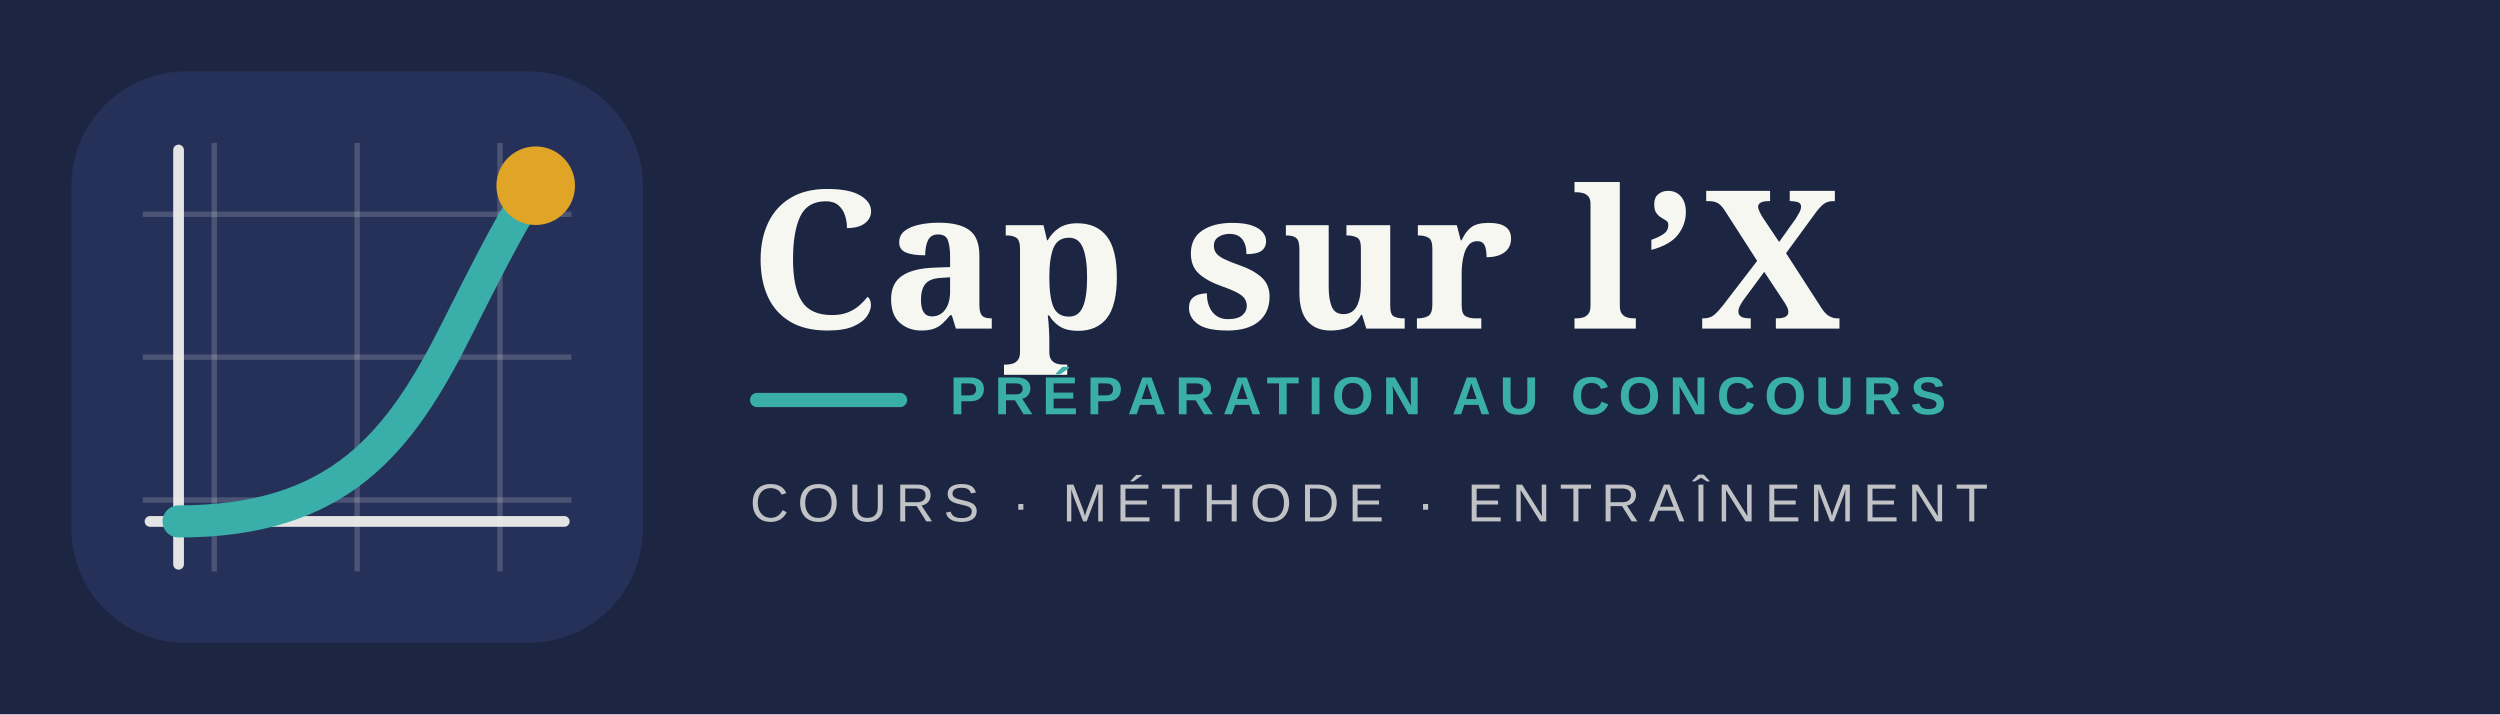
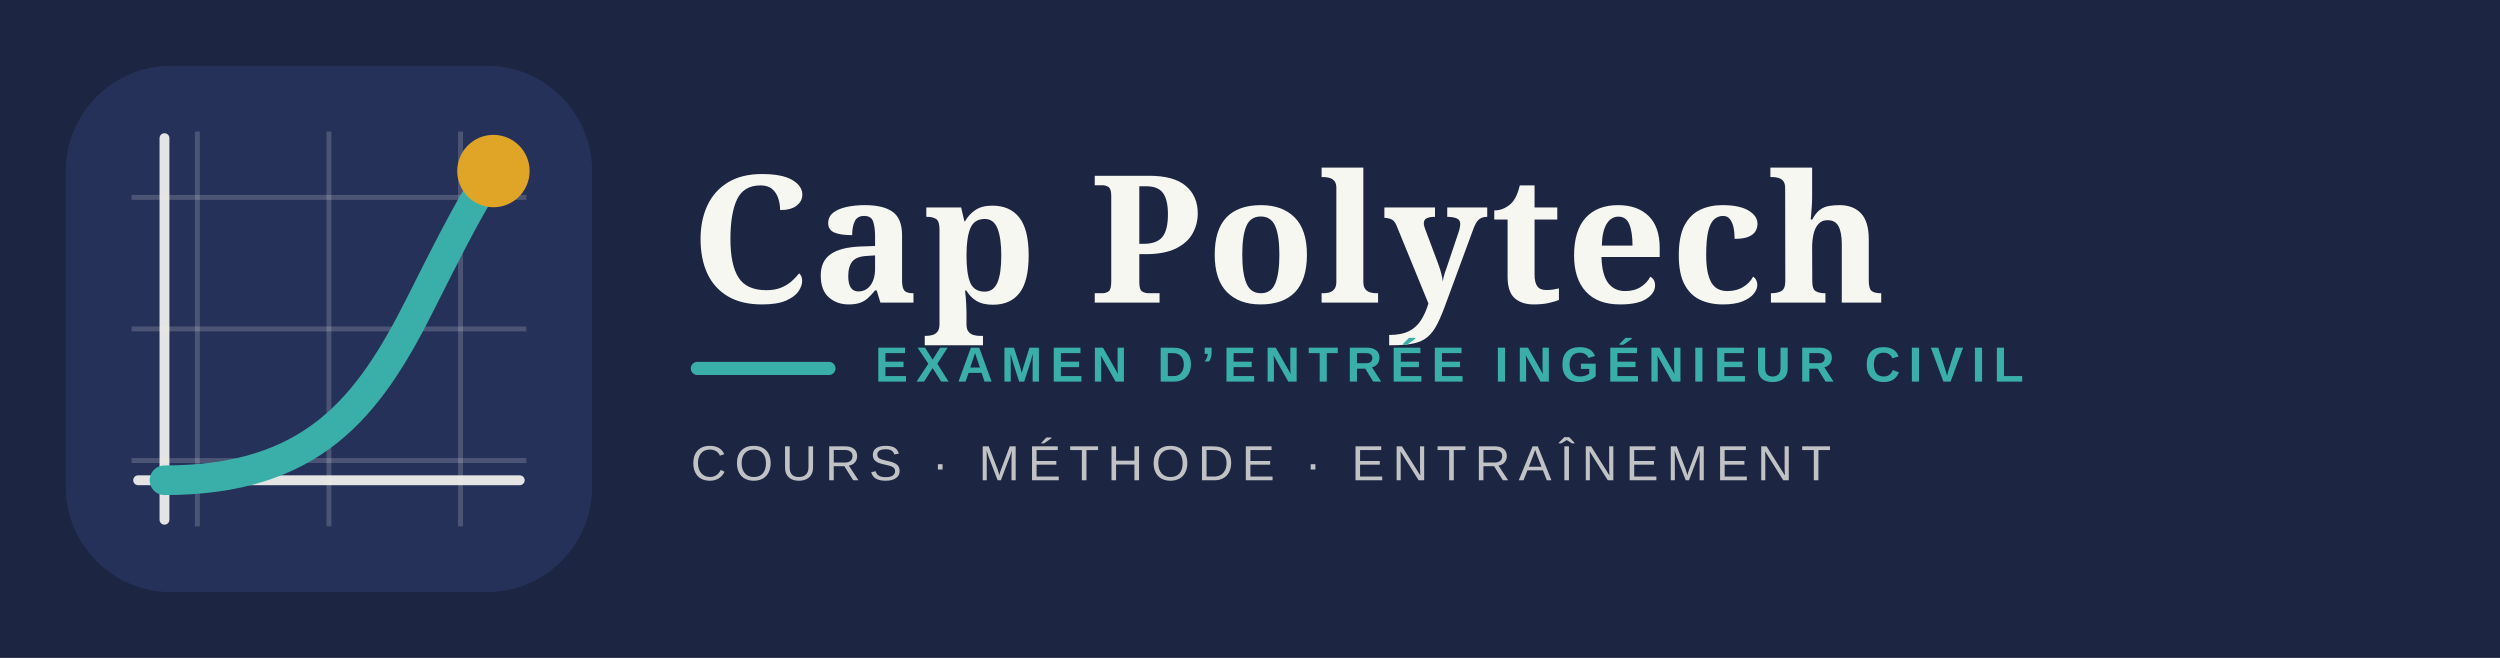
- <svg xmlns="http://www.w3.org/2000/svg" viewBox="0 0 700 200" width="700" height="200">
-   <rect width="700" height="200" fill="#1C2541" />
+ <svg xmlns="http://www.w3.org/2000/svg" viewBox="0 0 760 200" width="760" height="200">
+   <rect width="760" height="200" fill="#1C2541" />
  <rect x="20" y="20" width="160" height="160" rx="32" fill="#26315A" />
  <g stroke="#F7F7F2" stroke-opacity="0.18" stroke-width="1.5">
    <line x1="60" y1="40" x2="60" y2="160" />
    <line x1="100" y1="40" x2="100" y2="160" />
    <line x1="140" y1="40" x2="140" y2="160" />
    <line x1="40" y1="60" x2="160" y2="60" />
    <line x1="40" y1="100" x2="160" y2="100" />
    <line x1="40" y1="140" x2="160" y2="140" />
  </g>
  <path d="M42 146 L158 146 M50 158 L50 42" stroke="#F7F7F2" stroke-width="3" stroke-linecap="round" fill="none" opacity="0.9" />
  <path d="M50 146 C 95 146, 112 124, 128 92 S 146 58, 150 52" stroke="#3AAFA9" stroke-width="9" stroke-linecap="round" fill="none" />
  <circle cx="150" cy="52" r="11" fill="#E0A526" />
-   <text x="210" y="92" font-family="Georgia, 'Playfair Display', serif" font-size="54" font-weight="700" fill="#F7F7F2" letter-spacing="1">Cap sur l’X</text>
+   <text x="210" y="92" font-family="Georgia, 'Playfair Display', serif" font-size="54" font-weight="700" fill="#F7F7F2" letter-spacing="1">Cap Polytech</text>
  <rect x="210" y="110" width="44" height="4" rx="2" fill="#3AAFA9" />
-   <text x="266" y="116" font-family="'Montserrat', 'Helvetica Neue', Arial, sans-serif" font-size="15" font-weight="600" fill="#3AAFA9" letter-spacing="2.5">PRÉPARATION AU CONCOURS</text>
+   <text x="266" y="116" font-family="'Montserrat', 'Helvetica Neue', Arial, sans-serif" font-size="15" font-weight="600" fill="#3AAFA9" letter-spacing="2.5">EXAMEN D’ENTRÉE INGÉNIEUR CIVIL</text>
  <text x="210" y="146" font-family="'Montserrat', 'Helvetica Neue', Arial, sans-serif" font-size="15" font-weight="500" fill="#F7F7F2" opacity="0.75" letter-spacing="2.5">COURS · MÉTHODE · ENTRAÎNEMENT</text>
</svg>
